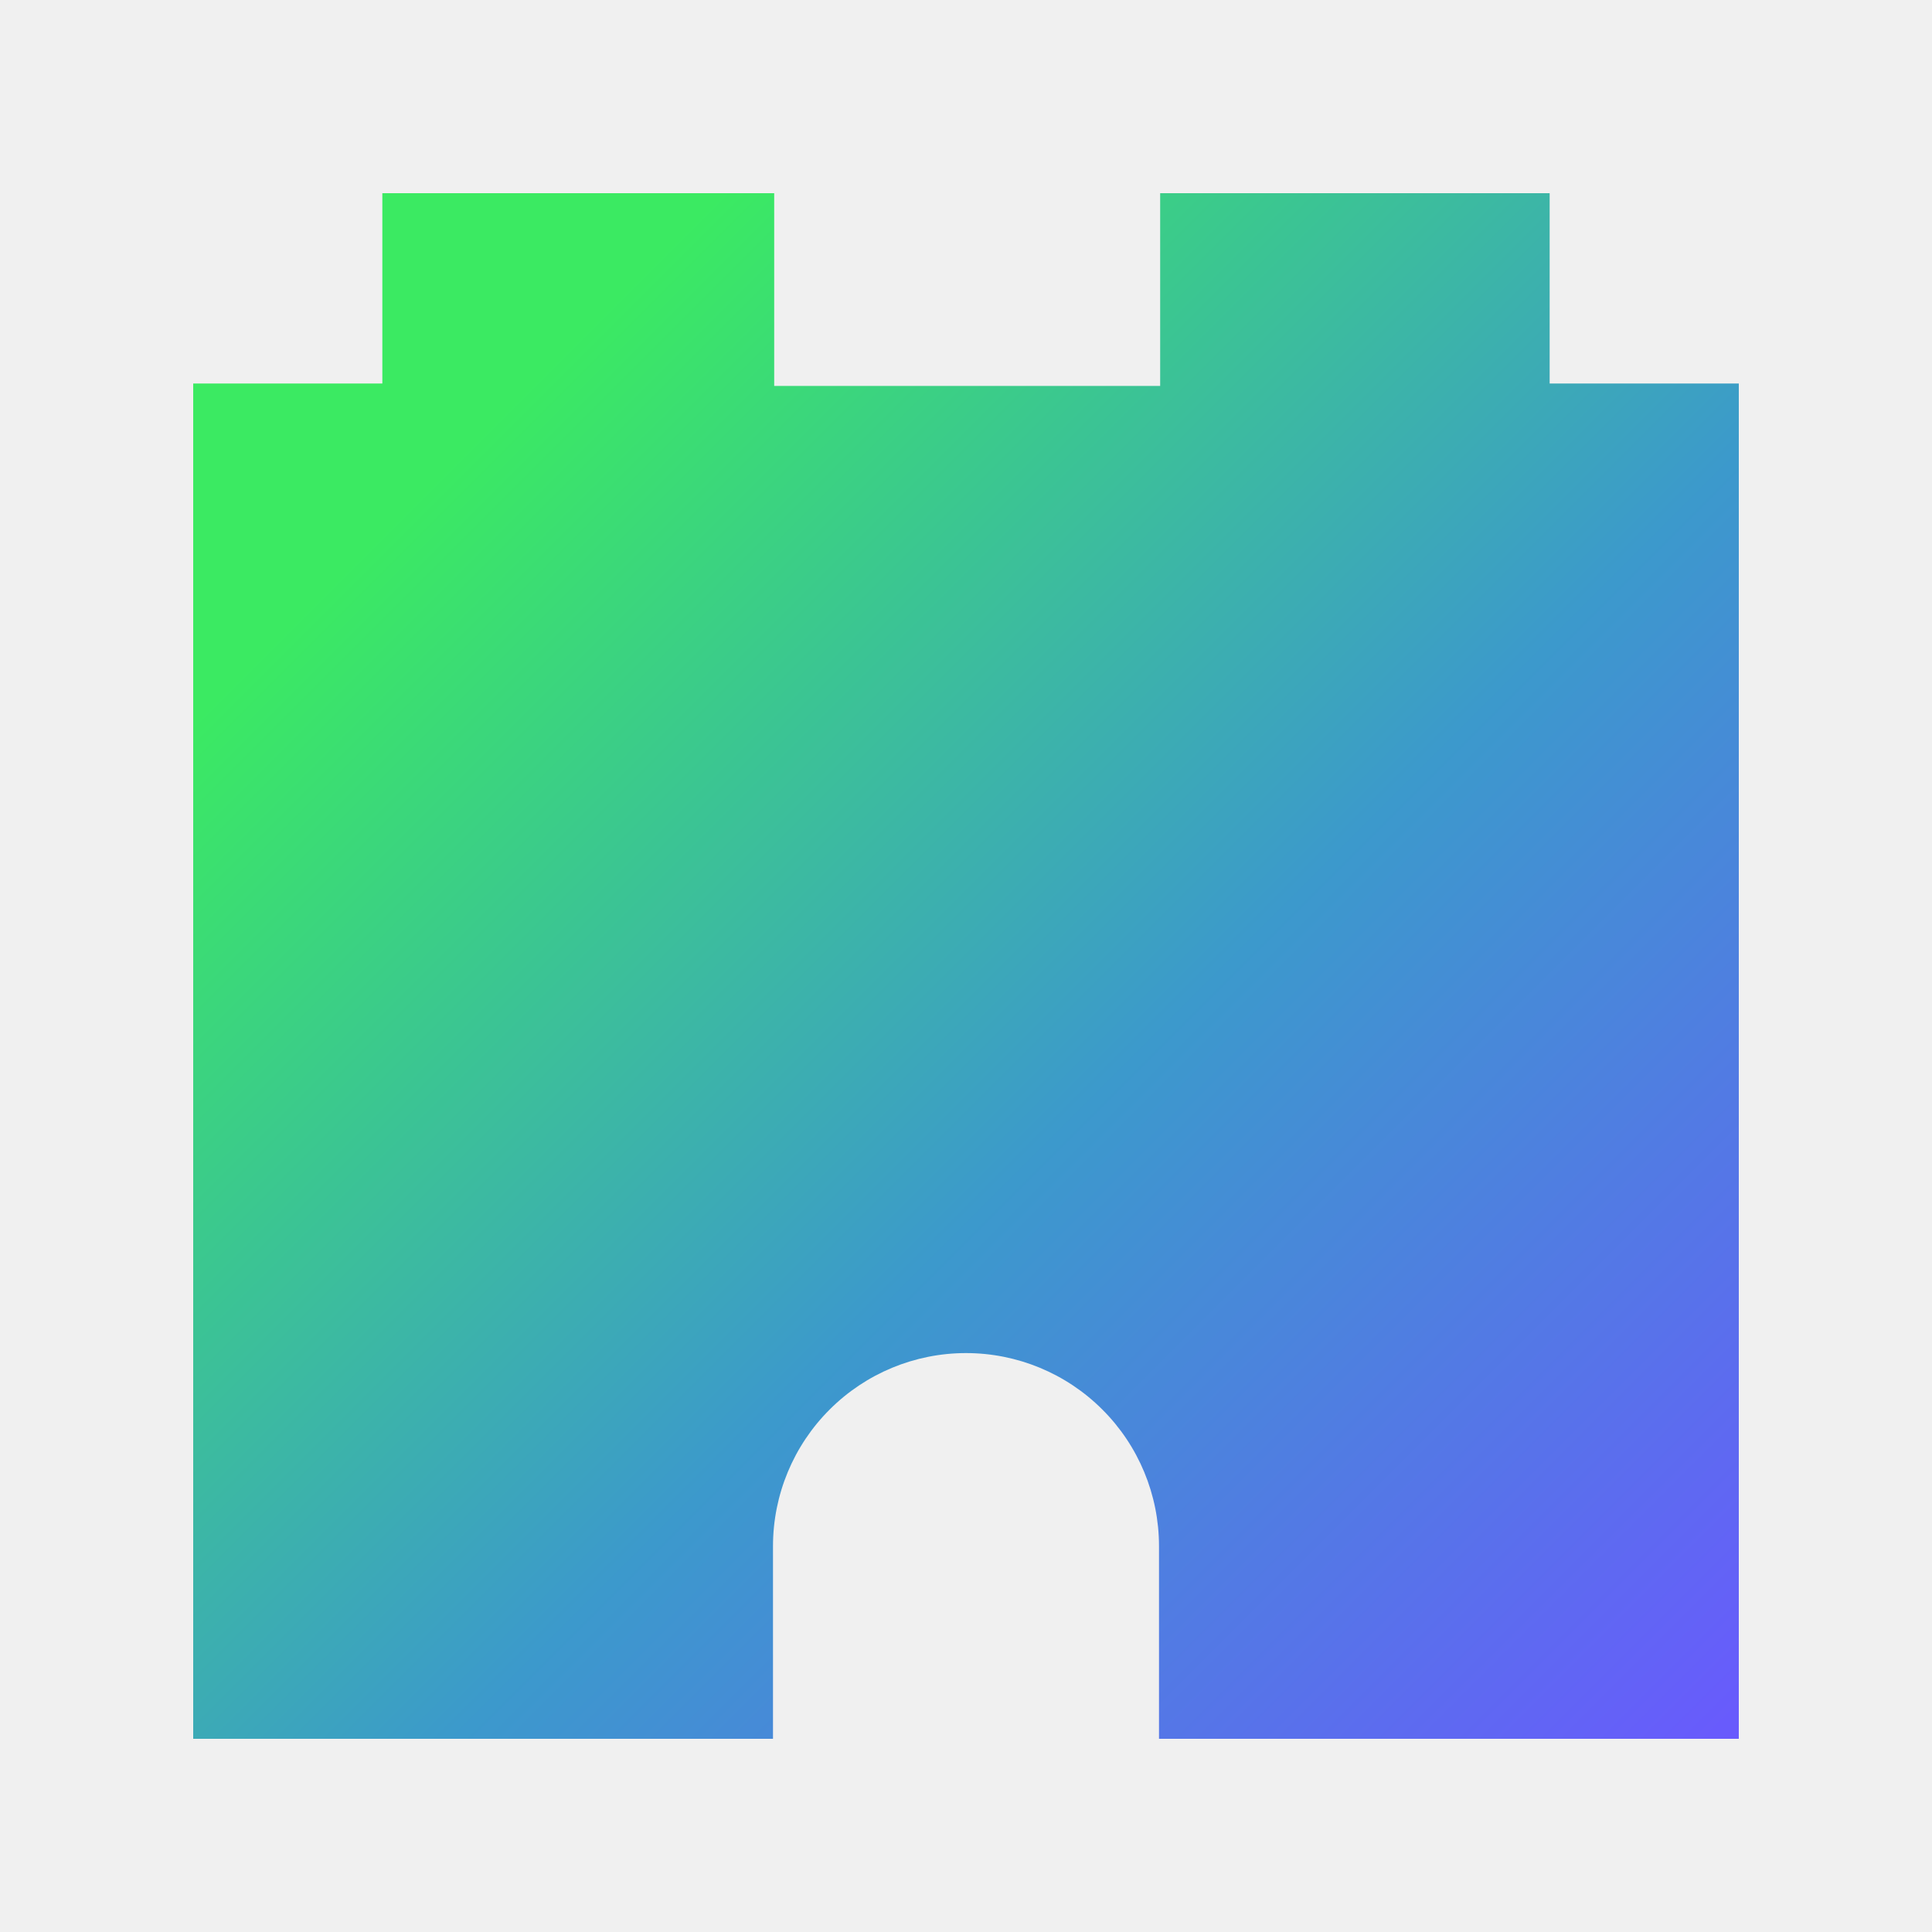
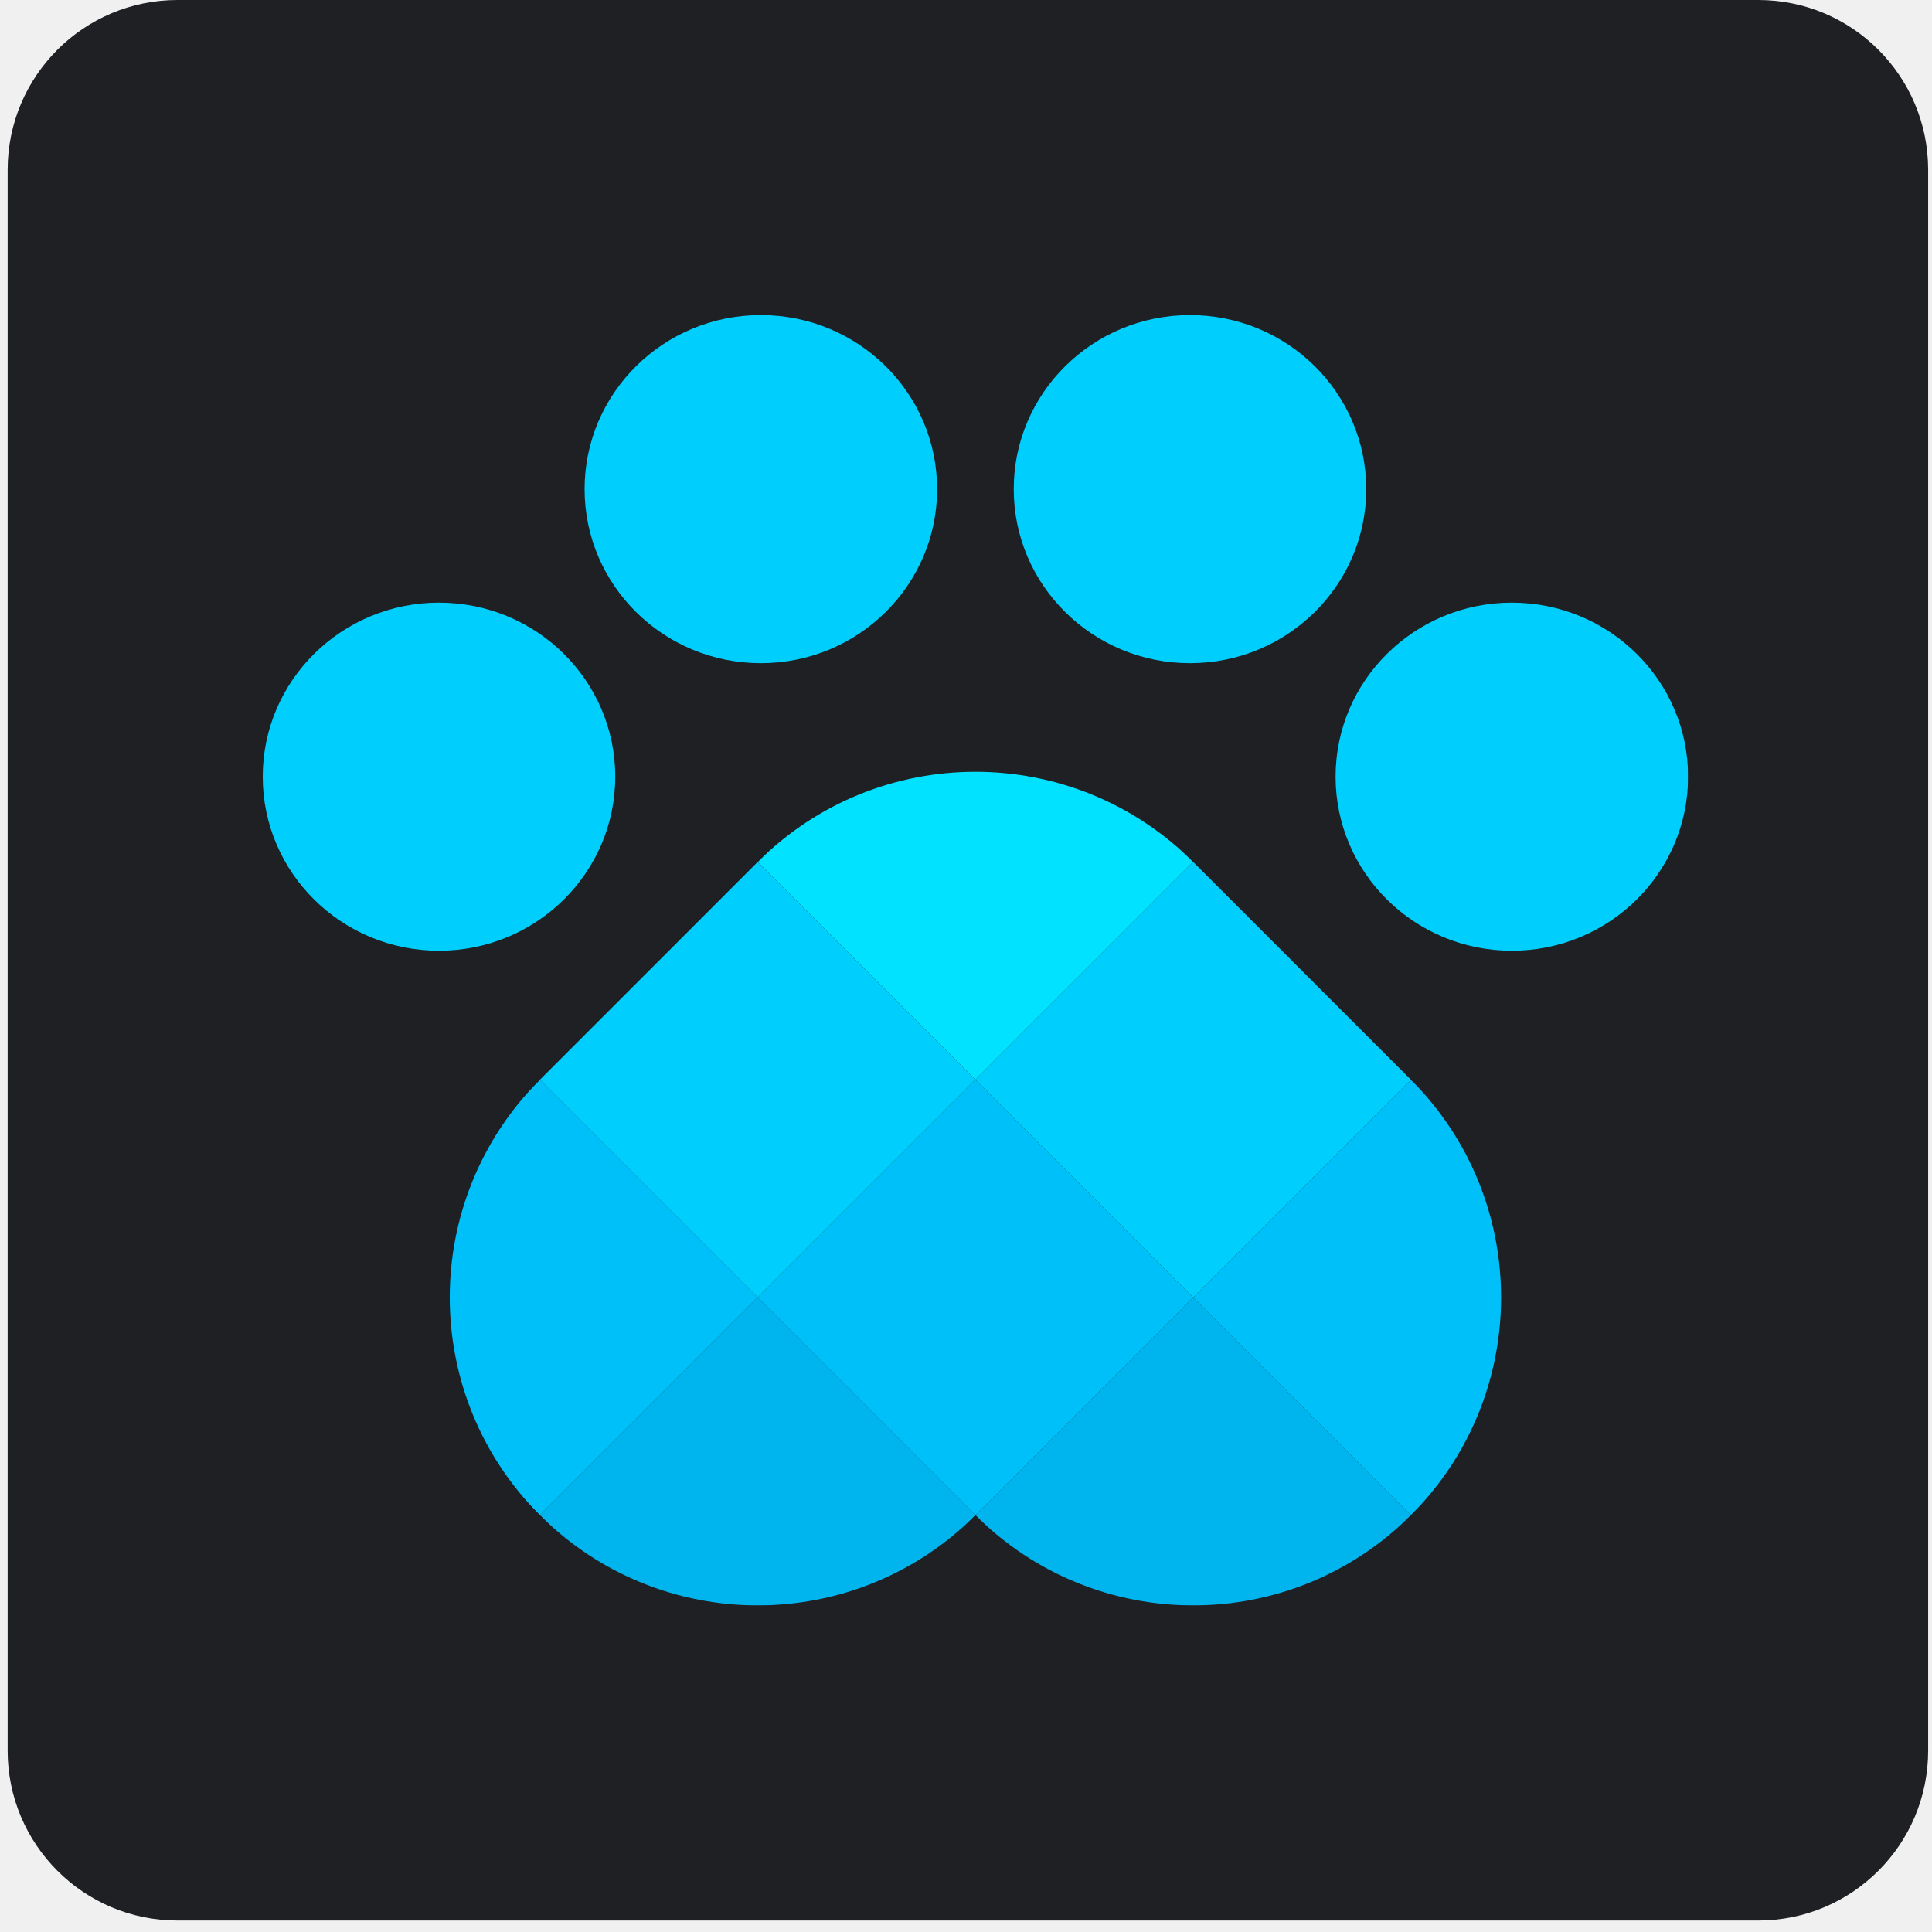
- <svg xmlns="http://www.w3.org/2000/svg" width="40" height="40" viewBox="0 0 40 40" fill="none">
-   <path d="M32.084 7.94V4H24.02V7.99H16.029V4H7.916V7.94H4V36H16.004V32.005C16.006 30.946 16.427 29.931 17.177 29.183C17.926 28.434 18.941 28.014 20 28.014C21.059 28.014 22.074 28.434 22.823 29.183C23.573 29.931 23.994 30.946 23.996 32.005V36H36V7.94H32.084Z" fill="url(#paint0_linear)" />
-   <defs>
-     <linearGradient id="paint0_linear" x1="2.942" y1="4.9" x2="37.777" y2="39.734" gradientUnits="userSpaceOnUse">
-       <stop offset="0.159" stop-color="#3BEA62" />
-       <stop offset="0.54" stop-color="#3C99CC" />
-       <stop offset="0.937" stop-color="#6B57FF" />
-     </linearGradient>
-   </defs>
+ <svg xmlns="http://www.w3.org/2000/svg" width="40" height="40" viewBox="0 0 91 91" fill="none">
+   <rect x="0.36" width="90.459" height="90.459" rx="8" fill="#1F2023" />
+   <mask id="mask0" maskUnits="userSpaceOnUse" x="12" y="14" width="68" height="62">
+     <rect x="12.375" y="14.841" width="67.138" height="60.787" fill="white" />
+   </mask>
+   <g mask="url(#mask0)">
+     <mask id="mask1" maskUnits="userSpaceOnUse" x="45" y="61" width="22" height="21">
+       <rect width="14.504" height="14.504" transform="matrix(-0.707107 0.707107 0.707107 0.707107 56.1993 61.1117)" fill="white" />
+     </mask>
+     <g mask="url(#mask1)">
+       <path fill-rule="evenodd" clip-rule="evenodd" d="M66.455 71.368C60.791 77.032 51.608 77.032 45.944 71.368C40.279 65.703 40.279 56.52 45.944 50.856C51.608 45.192 60.791 45.192 66.455 50.856C72.119 56.52 72.119 65.703 66.455 71.368Z" fill="#00B4EE" />
+     </g>
+     <mask id="mask2" maskUnits="userSpaceOnUse" x="15" y="50" width="21" height="22">
+       <rect x="35.688" y="61.112" width="14.504" height="14.504" transform="rotate(135 35.6876 61.1117)" fill="white" />
+     </mask>
+     <g mask="url(#mask2)">
+       <path fill-rule="evenodd" clip-rule="evenodd" d="M25.432 50.856C19.768 56.52 19.768 65.703 25.432 71.368C31.096 77.032 40.279 77.032 45.943 71.368C51.608 65.703 51.608 56.52 45.943 50.856C40.279 45.192 31.096 45.192 25.432 50.856Z" fill="#00C0FA" />
+     </g>
+     <mask id="mask3" maskUnits="userSpaceOnUse" x="25" y="61" width="21" height="21">
+       <rect width="14.504" height="14.504" transform="matrix(-0.707107 0.707107 0.707107 0.707107 35.6876 61.1117)" fill="white" />
+     </mask>
+     <g mask="url(#mask3)">
+       <path fill-rule="evenodd" clip-rule="evenodd" d="M45.944 71.368C40.279 77.032 31.096 77.032 25.432 71.368C19.768 65.703 19.768 56.52 25.432 50.856C31.096 45.192 40.279 45.192 45.944 50.856C51.608 56.52 51.608 65.703 45.944 71.368Z" fill="#00B4EE" />
+     </g>
+     <mask id="mask4" maskUnits="userSpaceOnUse" x="35" y="30" width="22" height="21">
+       <rect width="14.504" height="14.504" transform="matrix(0.707107 -0.707107 -0.707107 -0.707107 45.9435 50.8558)" fill="white" />
+     </mask>
+     <g mask="url(#mask4)">
+       <path fill-rule="evenodd" clip-rule="evenodd" d="M35.688 40.6C41.352 34.936 50.535 34.936 56.199 40.6C61.864 46.264 61.864 55.447 56.199 61.112C50.535 66.776 41.352 66.776 35.688 61.112C30.023 55.447 30.023 46.264 35.688 40.6Z" fill="#00E2FF" />
+     </g>
+     <rect x="56.199" y="61.112" width="14.504" height="14.504" transform="rotate(135 56.1993 61.1117)" fill="#00C0FA" />
+     <rect x="66.455" y="50.856" width="14.504" height="14.504" transform="rotate(135 66.4551 50.8558)" fill="#00CEFC" />
+     <rect x="45.944" y="50.856" width="14.504" height="14.504" transform="rotate(135 45.9435 50.8558)" fill="#00CEFC" />
+     <mask id="mask5" maskUnits="userSpaceOnUse" x="56" y="50" width="21" height="22">
+       <rect x="56.199" y="61.112" width="14.504" height="14.504" transform="rotate(-45 56.1993 61.1117)" fill="white" />
+     </mask>
+     <g mask="url(#mask5)">
+       <path fill-rule="evenodd" clip-rule="evenodd" d="M66.455 71.368C72.119 65.703 72.119 56.52 66.455 50.856C60.791 45.192 51.608 45.192 45.944 50.856C40.279 56.52 40.279 65.703 45.944 71.368C51.608 77.032 60.791 77.032 66.455 71.368Z" fill="#00C0FA" />
+     </g>
+     <path fill-rule="evenodd" clip-rule="evenodd" d="M35.837 31.237C40.422 31.237 44.139 27.566 44.139 23.039C44.139 18.511 40.422 14.841 35.837 14.841C31.252 14.841 27.535 18.511 27.535 23.039C27.535 27.566 31.252 31.237 35.837 31.237Z" fill="#00CEFC" />
+     <path fill-rule="evenodd" clip-rule="evenodd" d="M20.677 44.781C25.262 44.781 28.979 41.111 28.979 36.583C28.979 32.056 25.262 28.385 20.677 28.385C16.091 28.385 12.375 32.056 12.375 36.583C12.375 41.111 16.091 44.781 20.677 44.781Z" fill="#00CEFC" />
+     <path fill-rule="evenodd" clip-rule="evenodd" d="M56.05 31.237C60.635 31.237 64.352 27.566 64.352 23.039C64.352 18.511 60.635 14.841 56.05 14.841C51.465 14.841 47.748 18.511 47.748 23.039C47.748 27.566 51.465 31.237 56.05 31.237Z" fill="#00CEFC" />
+     <path fill-rule="evenodd" clip-rule="evenodd" d="M71.21 44.781C75.796 44.781 79.512 41.111 79.512 36.583C79.512 32.056 75.796 28.385 71.21 28.385C66.625 28.385 62.908 32.056 62.908 36.583C62.908 41.111 66.625 44.781 71.21 44.781Z" fill="#00CEFC" />
+   </g>
</svg>
